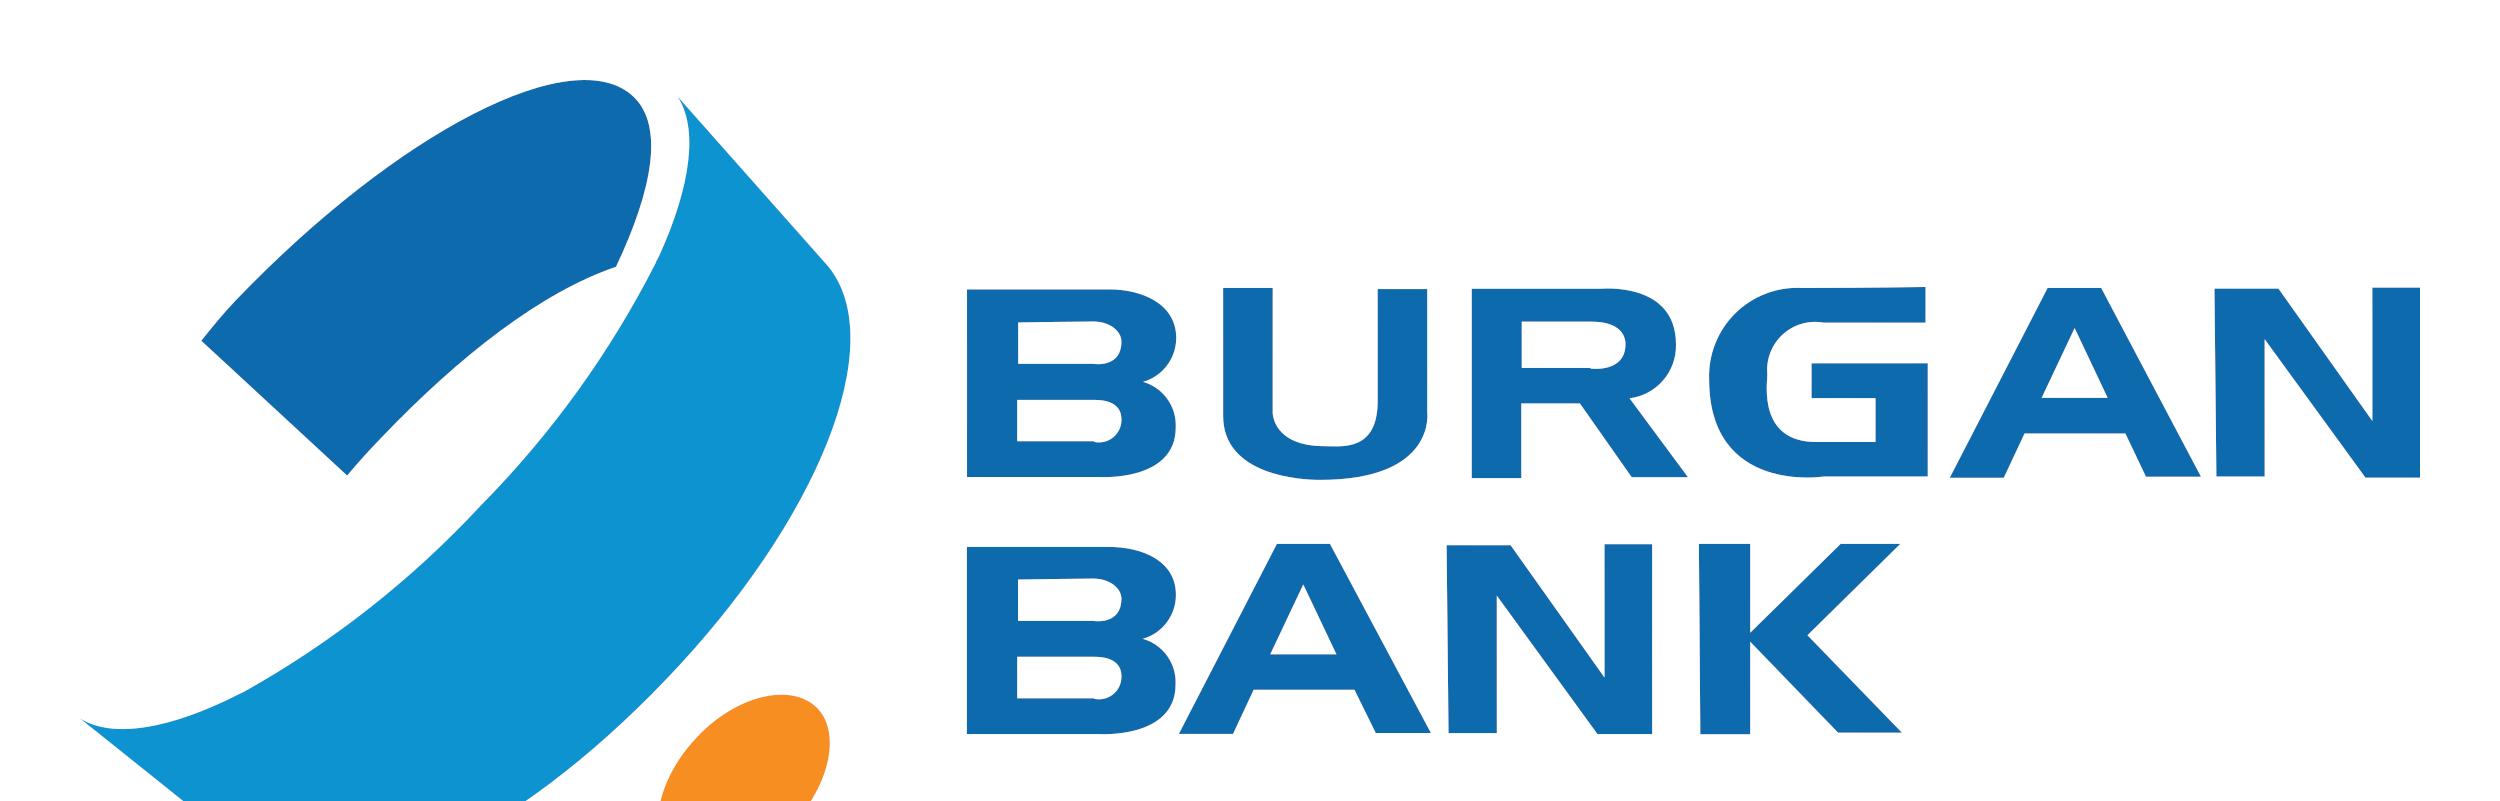
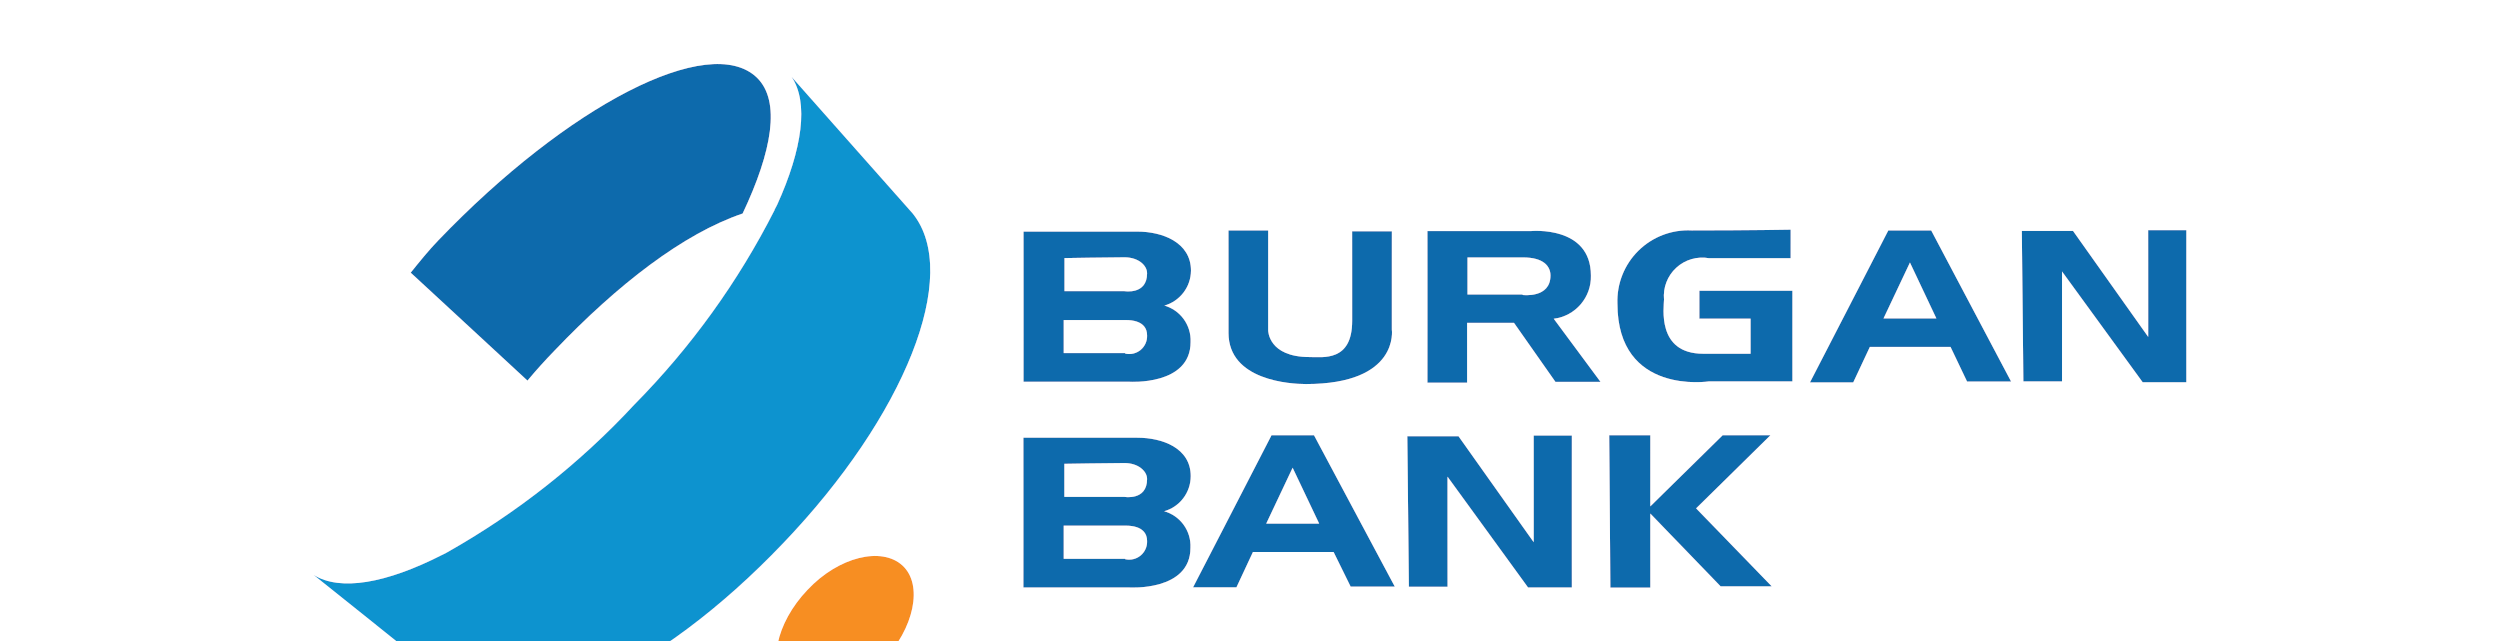
- <svg xmlns="http://www.w3.org/2000/svg" width="156.28" height="50.07" viewBox="-5 -5 156.28 50.07">
+ <svg xmlns="http://www.w3.org/2000/svg" width="156.28" height="40.07" viewBox="-5 -5 156.28 50.07">
  <defs>
    <style>.cls-1{fill:#1093cf;}.cls-2{fill:#f78e20;}.cls-3{fill:#086aac;}</style>
    <filter id="white-shadow" x="-50%" y="-50%" width="200%" height="200%">
      <feDropShadow dx="0" dy="0" stdDeviation="3" flood-color="white" />
    </filter>
  </defs>
  <g id="Layer_2" data-name="Layer 2" filter="url(#white-shadow)">
    <g id="Layer_1-2" data-name="Layer 1">
      <path class="cls-1" d="M37.33,1l8.92,10.06.54.61c3.84,4.77-.63,15.86-10.12,25.77C27,47.58,15.89,52.91,10.75,48.52L0,39.91c2.07,1.3,5.68.65,10-1.55l.27-.13.16-.09A60.44,60.44,0,0,0,25.06,26.59,60.66,60.66,0,0,0,36,11.41c0-.07.06-.12.08-.18L36.2,11C38.18,6.64,38.68,3,37.33,1" />
      <path class="cls-2" d="M38.57,41.08c-2.48,2.6-3.17,6-1.55,7.51s4.94.69,7.42-1.91,3.18-6,1.56-7.5-5-.7-7.43,1.9" />
      <path class="cls-3" d="M34.62,1.06C30.91-2.5,19.86,3.22,9.73,13.78c-.75.78-1.46,1.66-2.15,2.52l9.12,8.43c.73-.87,1.33-1.53,2.15-2.38,4.89-5.11,10-9.09,14.66-10.67,2.3-4.86,3-8.78,1.11-10.62" />
      <path class="cls-3" d="M71.43,13h3.13v7.81s0,2.08,3.23,2.08c1.06,0,3.33.37,3.33-2.82v-7h3.1v7.67S84.84,25,77.51,25c-1.22,0-6.05-.28-6.05-4s0-8,0-8" />
      <path class="cls-3" d="M115.37,13v2.17H109a3,3,0,0,0-3.52,3.23c0,.57-.6,4.23,3.06,4.23h3.7V19.89h-4V17.71h7.27v7.08H109s-7.16,1.12-7.16-6.07A5.52,5.52,0,0,1,107.64,13c4.58,0,7.73-.06,7.73-.06" />
      <path class="cls-3" d="M94.43,18h-4.3V15.11h4.35c1.59,0,2.13.69,2.13,1.41,0,1.81-2.18,1.52-2.18,1.52m2.44,1.86a3.31,3.31,0,0,0,2.9-3.38c0-3.93-4.69-3.47-4.69-3.47H87V24.89h3.1V20.22l3.66,0L97,24.83h3.52Z" />
      <path class="cls-3" d="M63.31,17.74H58.65V15.16s3.61-.06,4.69-.06,1.76.63,1.76,1.25c0,1.71-1.79,1.39-1.79,1.39m.08,4.84h-4.8V20l4.83,0c1.4,0,1.68.68,1.68,1.19a1.4,1.4,0,0,1-1.71,1.43m3-3.73a2.86,2.86,0,0,0,2.14-2.75c0-2.22-2.25-3.05-4.18-3.05l-8.9,0V24.82h8.28s4.77.31,4.77-3.1a2.83,2.83,0,0,0-2.11-2.87" />
      <path class="cls-3" d="M63.31,33.81H58.64V31.23s3.61-.06,4.69-.06,1.77.63,1.77,1.25c0,1.71-1.79,1.39-1.79,1.39m.08,4.84h-4.8V36.06l4.83,0c1.39,0,1.68.68,1.68,1.19a1.4,1.4,0,0,1-1.71,1.43m3-3.73a2.85,2.85,0,0,0,2.12-2.76c0-2.21-2.24-3-4.17-3l-8.9,0V40.89h8.27s4.78.31,4.78-3.1a2.82,2.82,0,0,0-2.1-2.87" />
      <polygon class="cls-3" points="101.2 29 101.29 40.9 104.41 40.9 104.41 35.12 109.9 40.8 113.89 40.8 107.99 34.71 113.79 29 110.06 29 104.41 34.55 104.41 29 101.2 29" />
      <path class="cls-3" d="M74.41,35.9l2.06-4.36,2.07,4.36ZM78.14,29H74.82L68.69,40.88h3.39l1.29-2.76h6.3L81,40.82h3.45Z" />
      <polygon class="cls-3" points="85.43 29.08 89.43 29.08 95.3 37.35 95.3 29.02 98.28 29.02 98.28 40.89 94.86 40.89 88.57 32.24 88.57 40.83 85.55 40.83 85.43 29.08" />
      <path class="cls-3" d="M122.63,19.87l2.06-4.36,2.06,4.36ZM126.35,13H123l-6.12,11.87h3.38l1.3-2.77h6.3l1.29,2.7h3.44Z" />
      <polygon class="cls-3" points="133.43 13.04 137.43 13.04 143.3 21.31 143.3 12.98 146.28 12.98 146.28 24.86 142.87 24.86 136.57 16.21 136.57 24.79 133.55 24.79 133.43 13.04" />
    </g>
  </g>
</svg>
